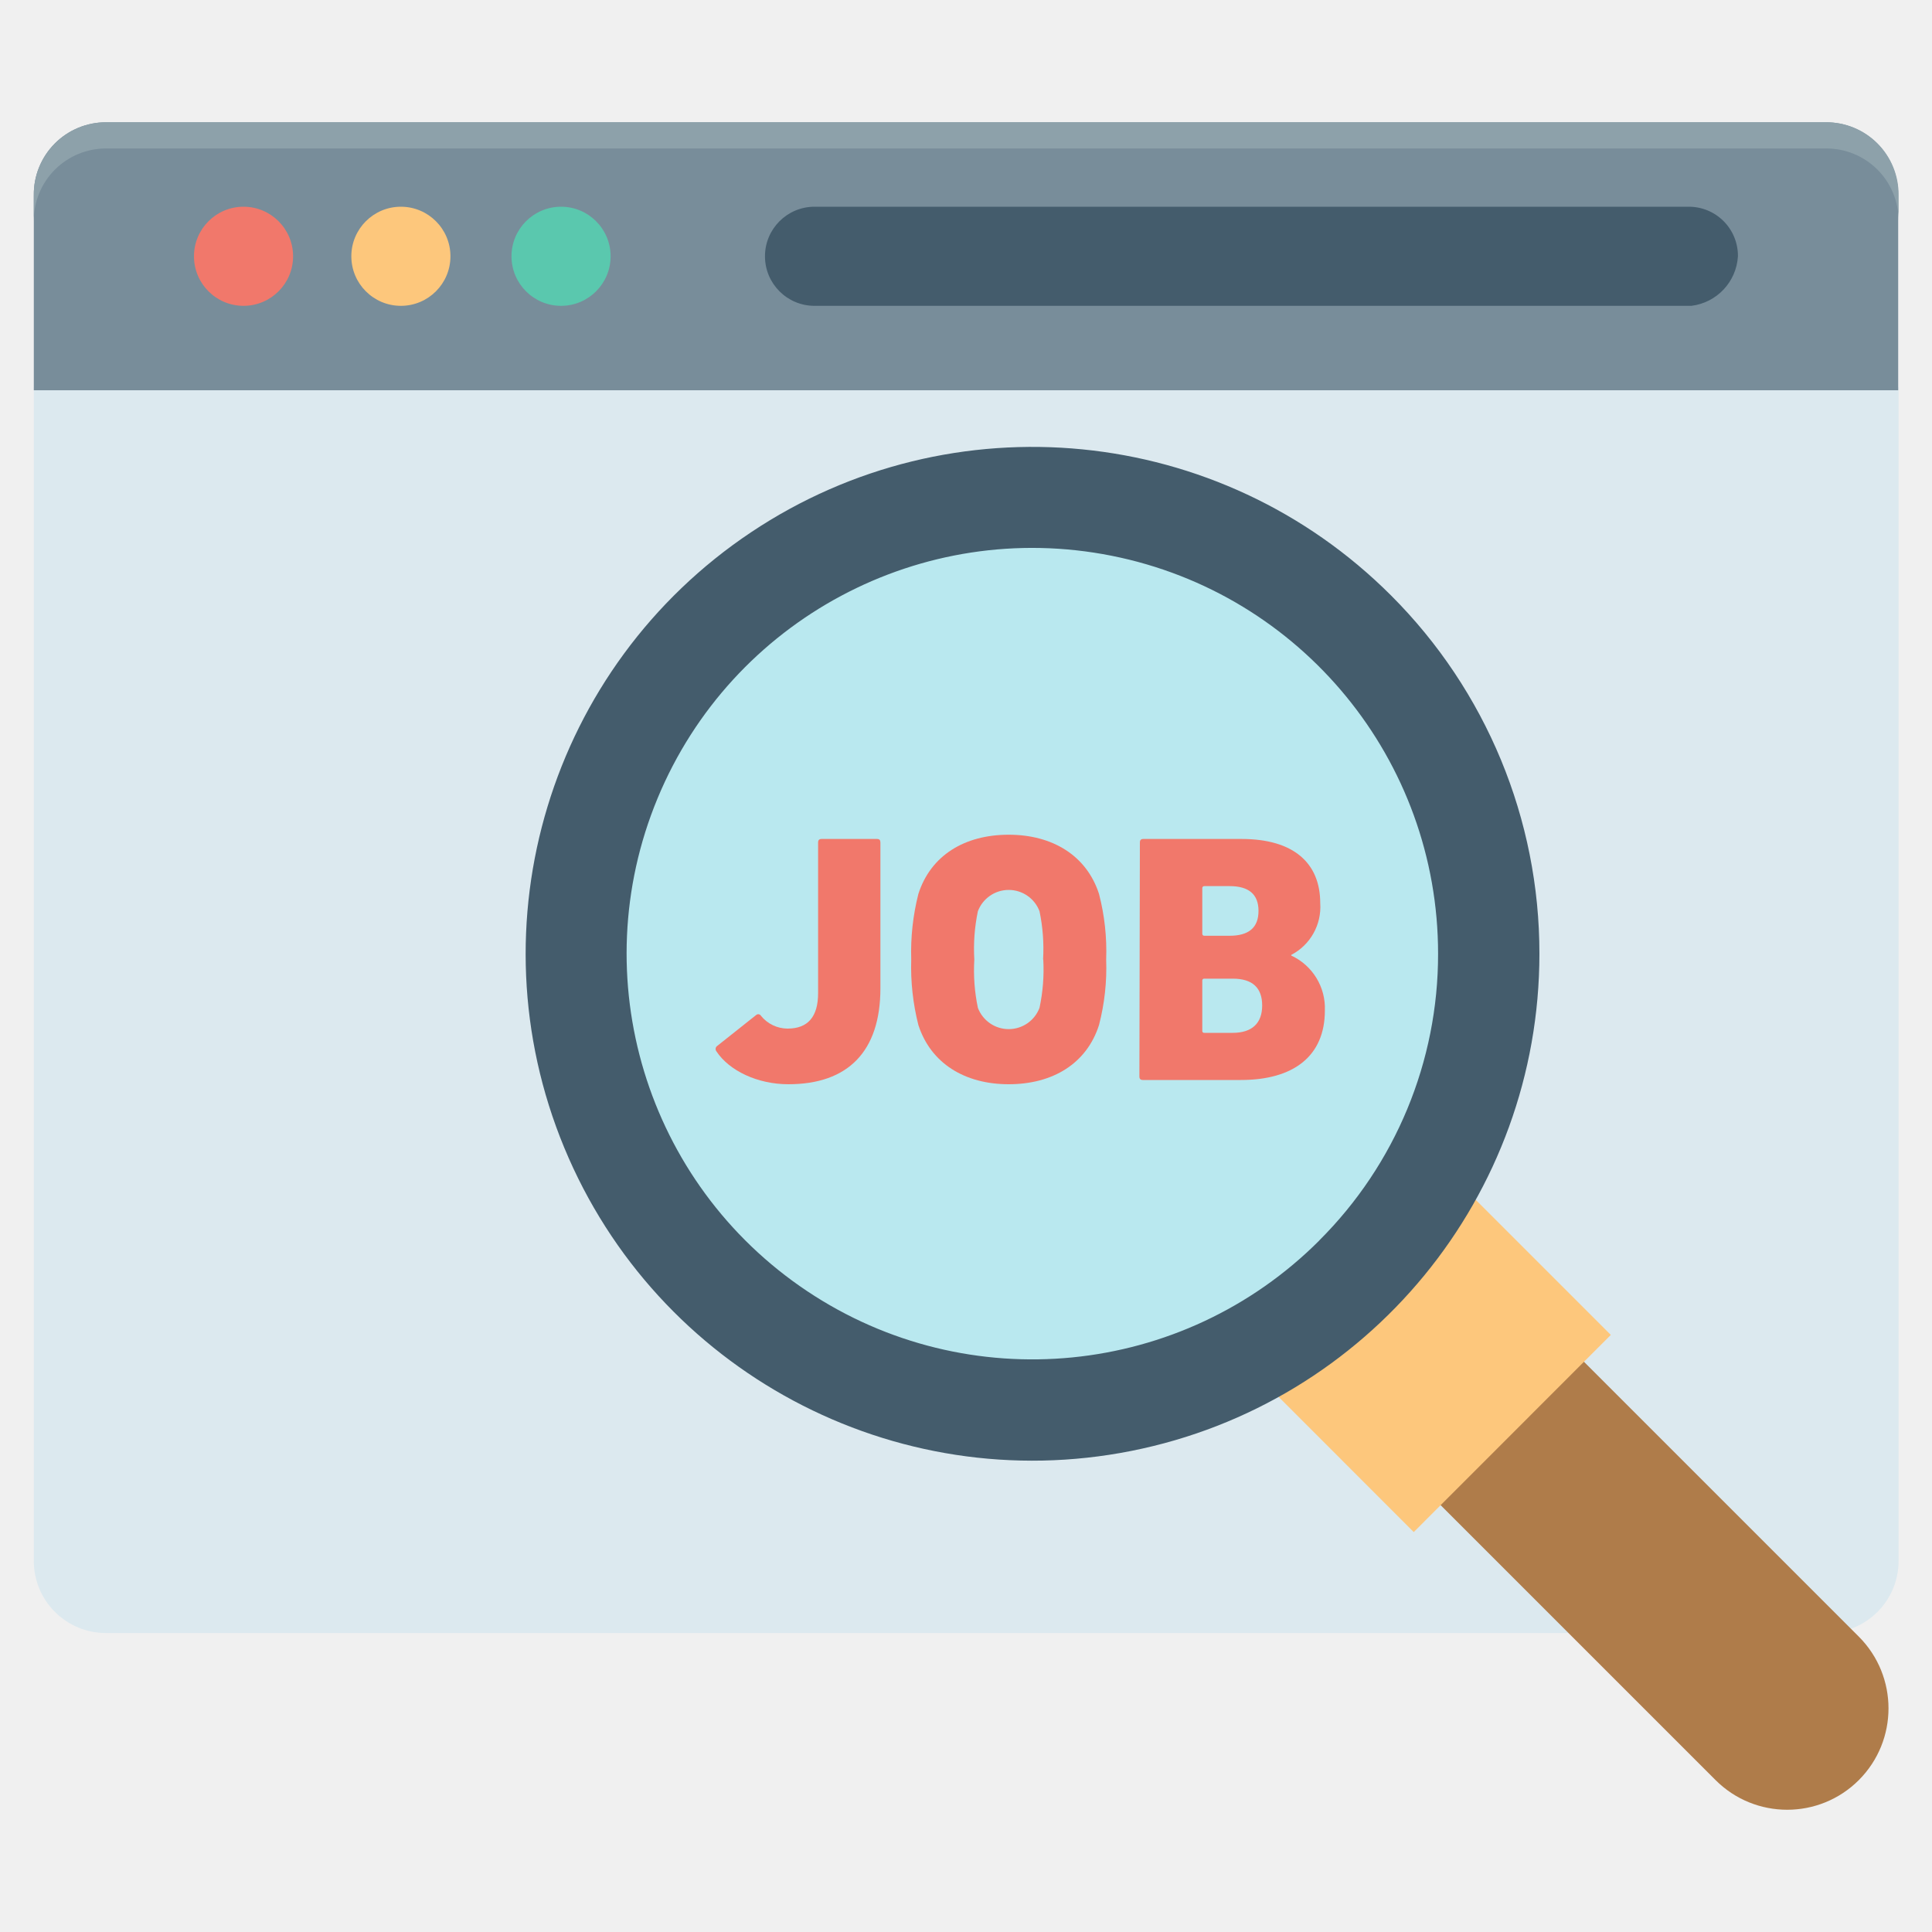
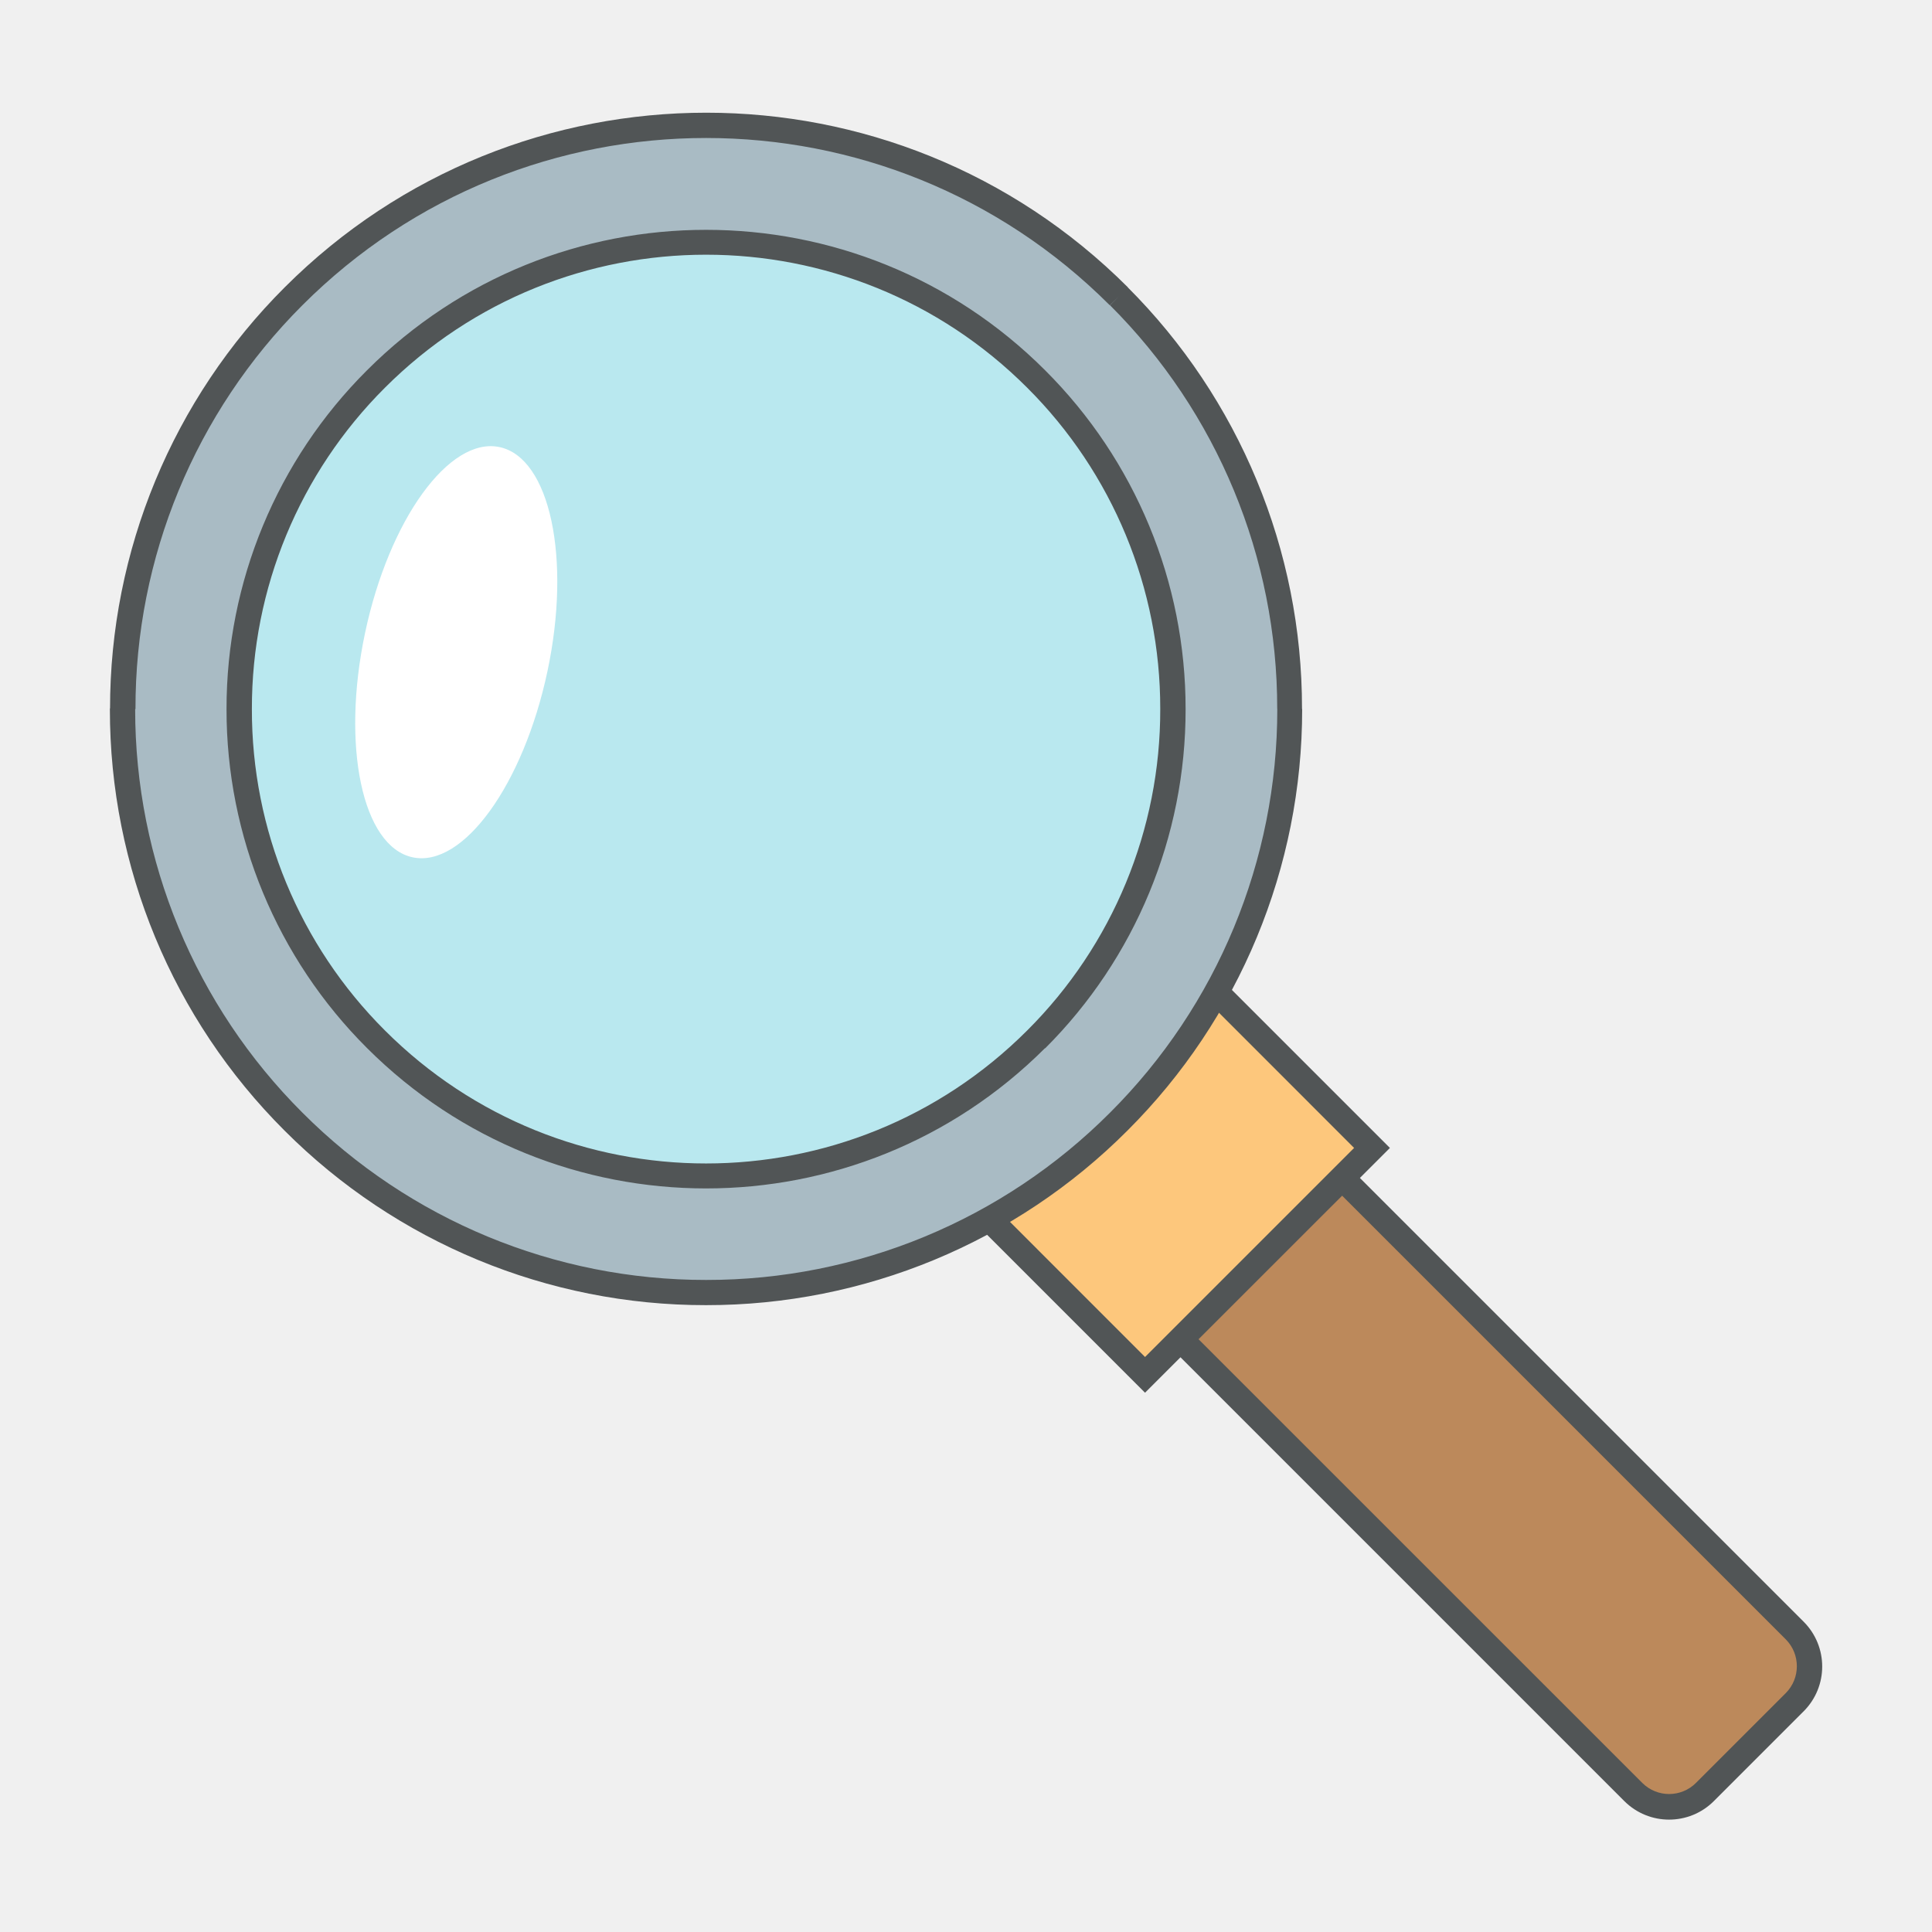
- <svg xmlns="http://www.w3.org/2000/svg" id="レイヤー_1" data-name="レイヤー 1" viewBox="0 0 200 200">
+ <svg xmlns="http://www.w3.org/2000/svg" id="materials" viewBox="0 0 240 240">
  <defs>
-     <style>.cls-1{fill:#dce9ef;}.cls-2{fill:#788d9a;}.cls-3{fill:#8da1aa;}.cls-4{fill:#f1786b;}.cls-5{fill:#fdc77c;}.cls-6{fill:#5ac8ae;}.cls-7{fill:#445c6c;}.cls-8{fill:#af7c4a;}.cls-9{fill:#b9e8ef;}</style>
+     <style>.cls-1{fill:#bc895b;}.cls-2{fill:#515556;}.cls-3{fill:#fdc77c;}.cls-4{fill:#b9e8ef;}.cls-5{fill:#a9bbc4;}.cls-6{fill:#fff;}</style>
  </defs>
-   <path class="cls-1" d="M3.5,40.1V161.51A7.46,7.46,0,0,0,11,169.05H189a7.46,7.46,0,0,0,7.54-7.54V40.1Z" />
-   <path class="cls-2" d="M196.5,20.2A7.46,7.46,0,0,0,189,12.66H11A7.46,7.46,0,0,0,3.5,20.2V40.4h193Z" />
-   <path class="cls-3" d="M189,12.66H11A7.46,7.46,0,0,0,3.5,20.2v2.71A7.47,7.47,0,0,1,11,15.37H189a7.47,7.47,0,0,1,7.54,7.54V20.2A7.46,7.46,0,0,0,189,12.66Z" />
-   <circle class="cls-4" cx="25.21" cy="26.53" r="5.13" />
-   <circle class="cls-5" cx="41.5" cy="26.53" r="5.13" />
-   <circle class="cls-6" cx="58.08" cy="26.53" r="5.13" />
-   <path class="cls-7" d="M174.79,21.4H84.32a5.13,5.13,0,1,0,0,10.26h90.77a5.5,5.5,0,0,0,4.82-5.13A5.08,5.08,0,0,0,174.79,21.4Z" />
-   <path id="Прямоугольник_скругл._углы_19" data-name="Прямоугольник скругл. углы 19" class="cls-8" d="M192.43,184.27a10.49,10.49,0,0,1-14.84,0l-34-34a10.49,10.49,0,0,1,14.84-14.84l34,34A10.51,10.51,0,0,1,192.43,184.27Z" />
-   <path id="Прямоугольник_6_копия" data-name="Прямоугольник 6 копия" class="cls-5" d="M146.35,158.6l-16.69-16.7,20.4-20.4,16.69,16.69Z" />
-   <circle id="Эллипс_3" data-name="Эллипс 3" class="cls-9" cx="106.89" cy="98.74" r="47.21" />
-   <path class="cls-7" d="M144,61.64a52.47,52.47,0,1,0,15.36,37.1A52.36,52.36,0,0,0,144,61.64Zm-7.42,66.77a42,42,0,1,1,12.29-29.67A41.81,41.81,0,0,1,136.57,128.41Z" />
-   <path class="cls-4" d="M74.2,108.31l4.07-3.23a.33.33,0,0,1,.51.08,3.55,3.55,0,0,0,2.75,1.32c2.09,0,3.16-1.21,3.16-3.67V87.22c0-.26.11-.37.37-.37h5.72c.26,0,.36.11.36.37V102.3c0,6.56-3.37,9.94-9.53,9.94-3.19,0-6.13-1.4-7.45-3.41A.39.39,0,0,1,74.2,108.31Z" />
-   <path class="cls-4" d="M94.33,99.33a24.51,24.51,0,0,1,.74-6.79c1.28-4,4.8-6.13,9.35-6.13s8.07,2.17,9.35,6.13a23.59,23.59,0,0,1,.74,6.79,23.56,23.56,0,0,1-.74,6.78c-1.28,4-4.8,6.13-9.35,6.13s-8.07-2.17-9.35-6.13A24.48,24.48,0,0,1,94.33,99.33Zm13.65,0a19,19,0,0,0-.37-5,3.41,3.41,0,0,0-6.38,0,19,19,0,0,0-.37,5,18.93,18.93,0,0,0,.37,5,3.41,3.41,0,0,0,6.38,0A18.93,18.93,0,0,0,108,99.33Z" />
-   <path class="cls-4" d="M118,87.22c0-.26.11-.37.37-.37h10.16c5.43,0,8.14,2.53,8.14,6.64a5.6,5.6,0,0,1-3,5.36v.07a6,6,0,0,1,3.48,5.69c0,4.73-3.26,7.19-8.69,7.19H118.32c-.26,0-.37-.11-.37-.37Zm9.28,9.65c2,0,3-.85,3-2.57s-1-2.57-3-2.57h-2.6a.2.2,0,0,0-.22.22v4.7a.2.2,0,0,0,.22.22Zm-2.82,9.83a.19.19,0,0,0,.22.22h2.93c2,0,3.05-1,3.05-2.83s-1-2.78-3.05-2.78h-2.93a.19.19,0,0,0-.22.22Z" />
+   <path class="cls-1" d="M207.34,224.43a6.25,6.25,0,0,1-4.45-1.84L137.26,157a6.31,6.31,0,0,1,0-8.89l11.16-11.16a6.3,6.3,0,0,1,8.9,0L223,202.54a6.31,6.31,0,0,1,0,8.89l-11.16,11.16A6.25,6.25,0,0,1,207.34,224.43Z" />
+   <path class="cls-2" d="M152.87,136.64a4.71,4.71,0,0,1,3.34,1.38l65.63,65.63a4.74,4.74,0,0,1,0,6.67l-11.16,11.16a4.72,4.72,0,0,1-6.67,0l-65.64-65.63a4.74,4.74,0,0,1,0-6.67L149.54,138a4.67,4.67,0,0,1,3.33-1.38m0-3.14a7.81,7.81,0,0,0-5.56,2.29L136.15,147a7.86,7.86,0,0,0,0,11.11l65.63,65.63a7.87,7.87,0,0,0,11.12,0l11.16-11.16a7.87,7.87,0,0,0,0-11.12l-65.63-65.63A7.81,7.81,0,0,0,152.87,133.5Z" />
+   <rect class="cls-3" x="124.87" y="128.85" width="39.87" height="32.62" transform="translate(-60.23 144.91) rotate(-45)" />
+   <polygon class="cls-2" points="142.24 170.79 143.35 169.68 121.4 147.72 147.37 121.75 168.21 142.6 141.13 169.68 142.24 170.79 143.35 169.68 142.24 170.79 143.35 171.9 172.66 142.6 147.37 117.31 116.95 147.72 142.24 173.01 143.35 171.9 142.24 170.79" />
+   <path class="cls-4" d="M153,88.07A65.25,65.25,0,1,1,87.71,22.82,65.25,65.25,0,0,1,153,88.07Z" />
+   <path class="cls-5" d="M139,36.81A72.5,72.5,0,1,0,160.2,88.07,72.29,72.29,0,0,0,139,36.81Zm-10.25,92.27a58,58,0,1,1,17-41A57.79,57.79,0,0,1,128.72,129.08Z" />
+   <path class="cls-2" d="M139,36.81l1.11-1.12a74.07,74.07,0,0,0-104.74,0h0a73.89,73.89,0,0,0-21.7,52.37h1.28l-1.28,0v0h1.28l-1.28,0a2,2,0,0,0,0,.26l1.56-.23L13.65,88v.09a73.86,73.86,0,0,0,21.7,52.36h0A73.84,73.84,0,0,0,87.7,162.13h0a73.84,73.84,0,0,0,52.36-21.69h0a73.86,73.86,0,0,0,21.7-52.36h-1.46l1.45.15v-.16h-1.46l1.45.15V88l-1.07,0h1.07v0l-1.07,0h1.07a73.88,73.88,0,0,0-21.7-52.36h0L139,36.81l-1.11,1.11a70.71,70.71,0,0,1,20.77,50.13v0l1.07,0h-1.07v0l1.07,0h.5l-1.56-.16v.18h0a70.75,70.75,0,0,1-20.77,50.14h0A70.74,70.74,0,0,1,87.72,159h0a70.74,70.74,0,0,1-50.14-20.77h0A70.75,70.75,0,0,1,16.79,88.08H15.44l1.35.07v-.07H15.44l1.35.07V88l0-.16-1.51.23,1.53,0,0-.21-1.51.23,1.53,0-1.45,0h1.45v0l-1.45,0h1.45A70.72,70.72,0,0,1,37.56,37.92h0a70.91,70.91,0,0,1,100.3,0h0Zm-10.25,92.27L127.61,128a56.42,56.42,0,0,1-79.8,0h0A56.19,56.19,0,0,1,31.29,88.07h0a56.21,56.21,0,0,1,16.52-39.9h0a56.42,56.42,0,0,1,79.8,0h0a56.21,56.21,0,0,1,16.52,39.9h0A56.19,56.19,0,0,1,127.61,128h0l1.11,1.12,1.11,1.11a59.4,59.4,0,0,0,17.45-42.12h0A59.36,59.36,0,0,0,129.83,46h0a59.56,59.56,0,0,0-84.24,0h0A59.32,59.32,0,0,0,28.14,88.07h0a59.36,59.36,0,0,0,17.45,42.12h0a59.58,59.58,0,0,0,84.24,0h0Z" />
+   <path class="cls-6" d="M68,83.42c-3,14.07-10.47,24.4-16.73,23.08s-8.9-13.81-5.92-27.88S55.81,54.21,62.06,55.54,71,69.34,68,83.42Z" />
</svg>
